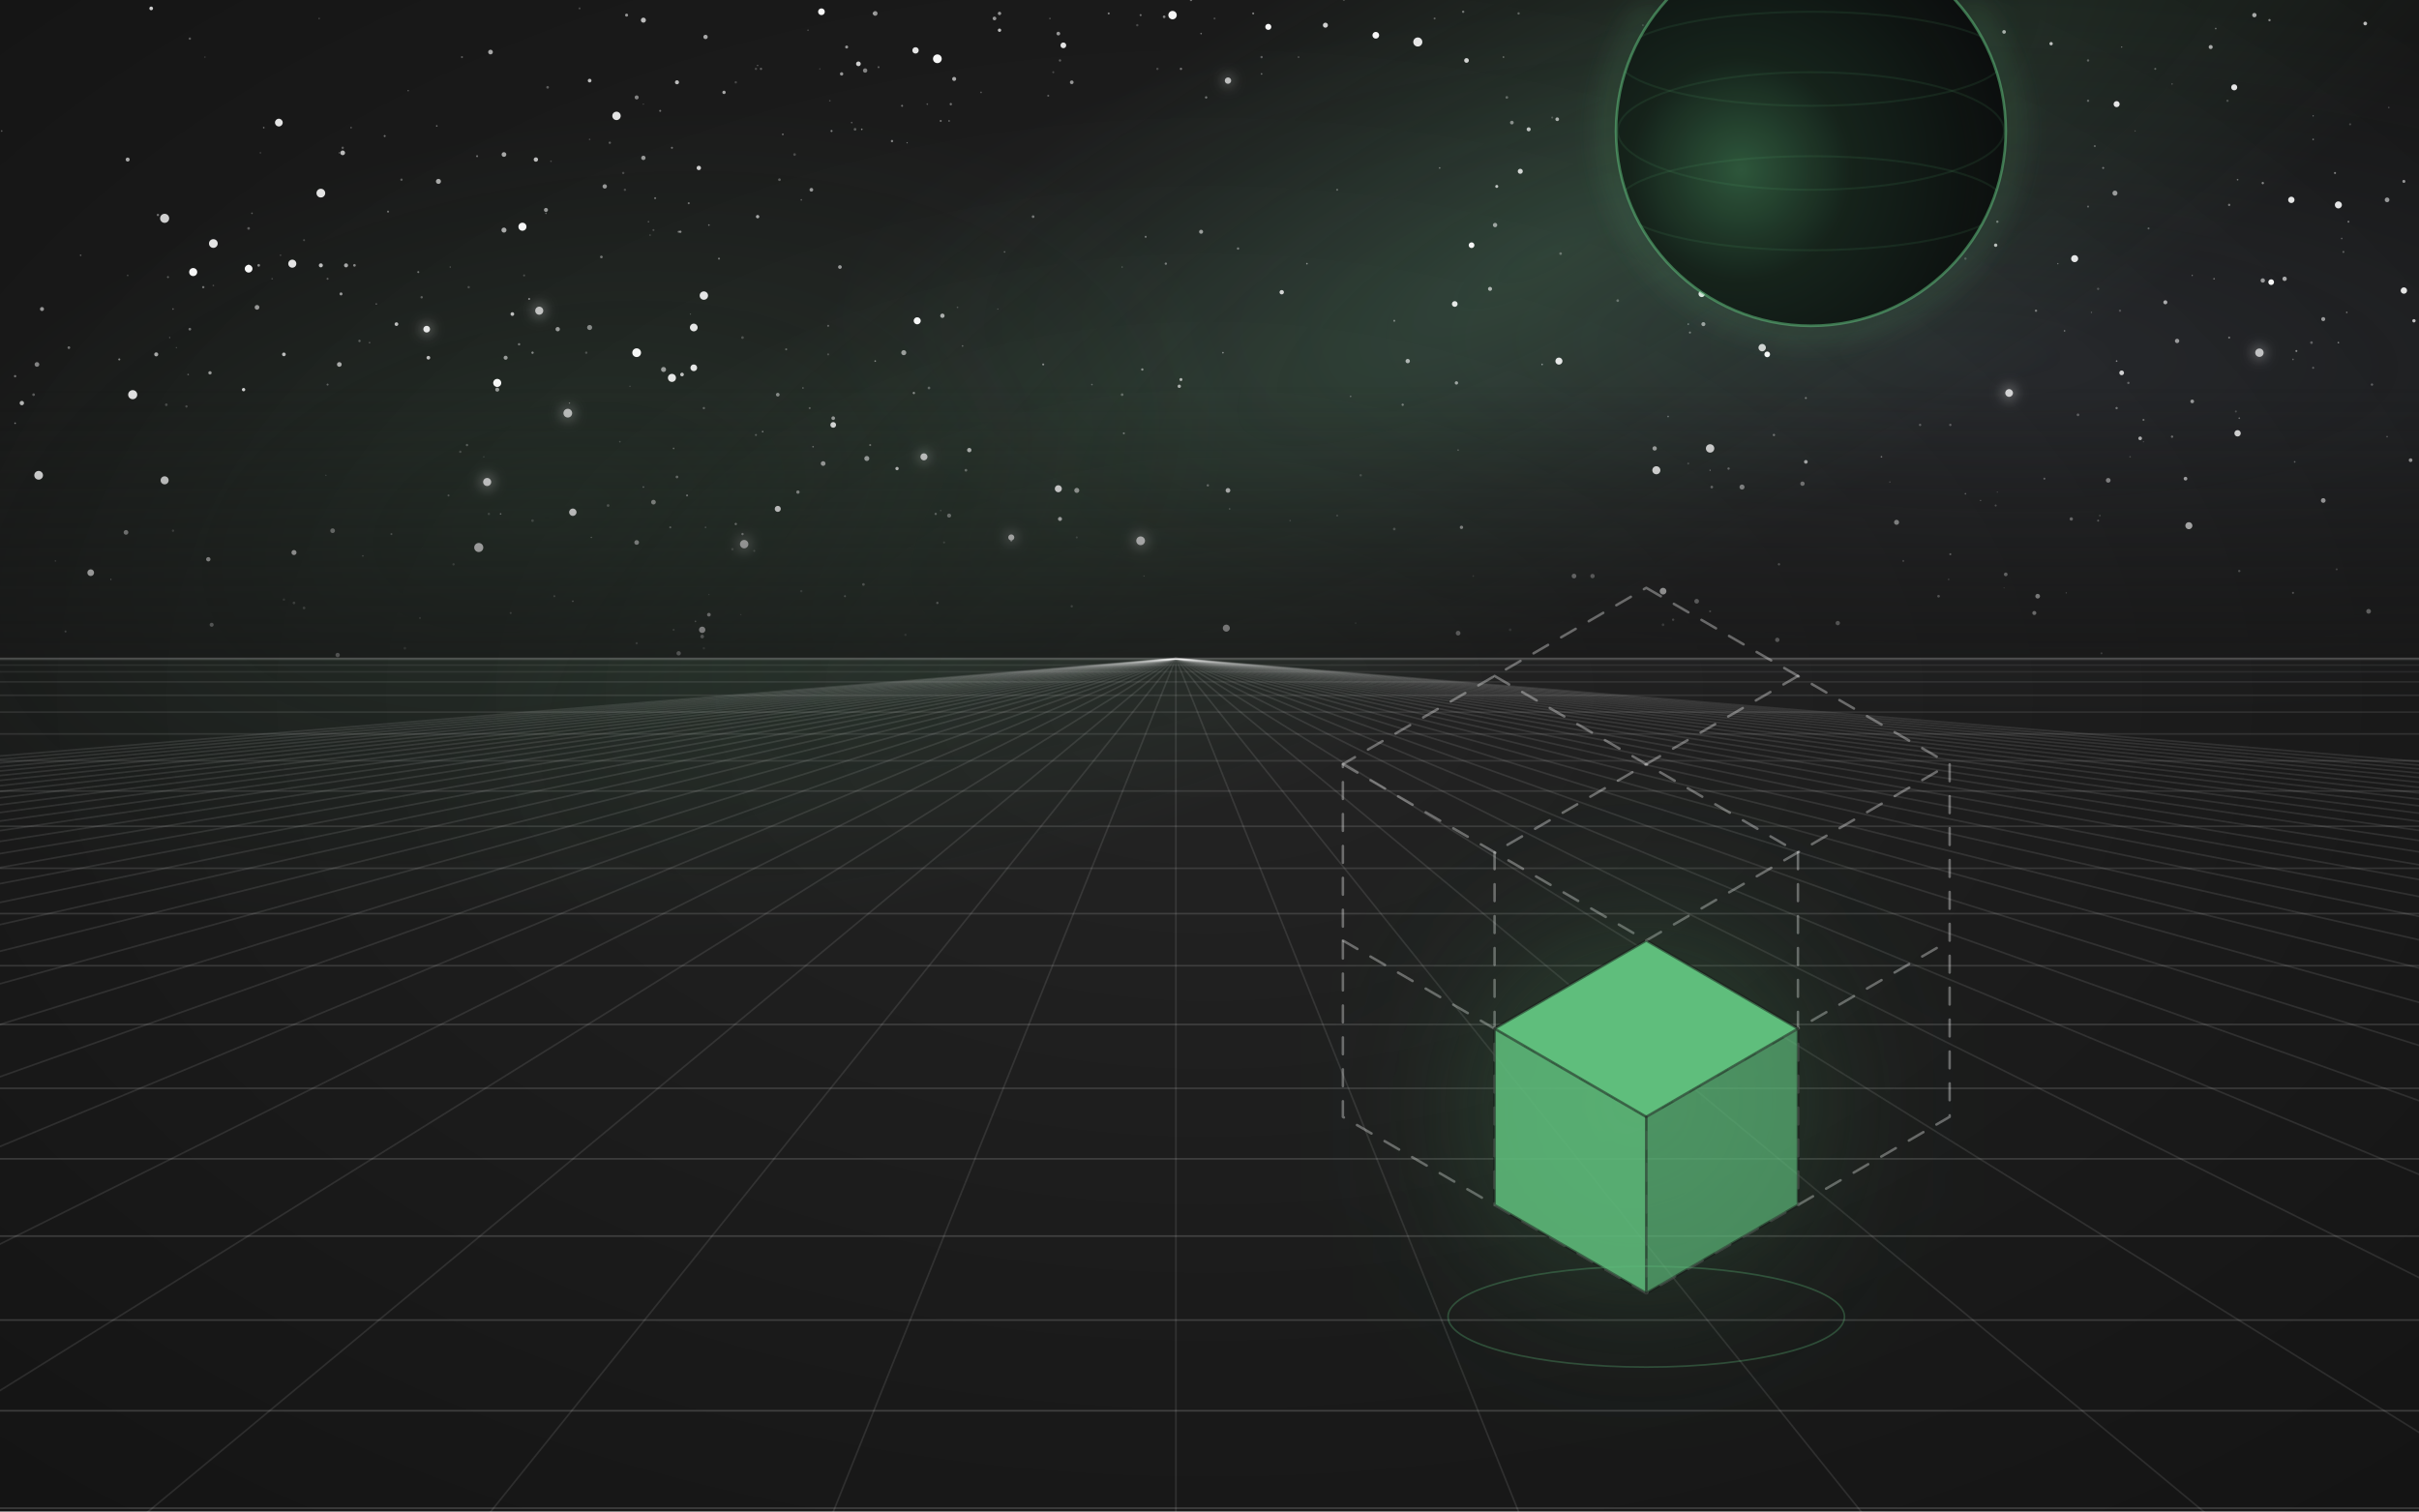
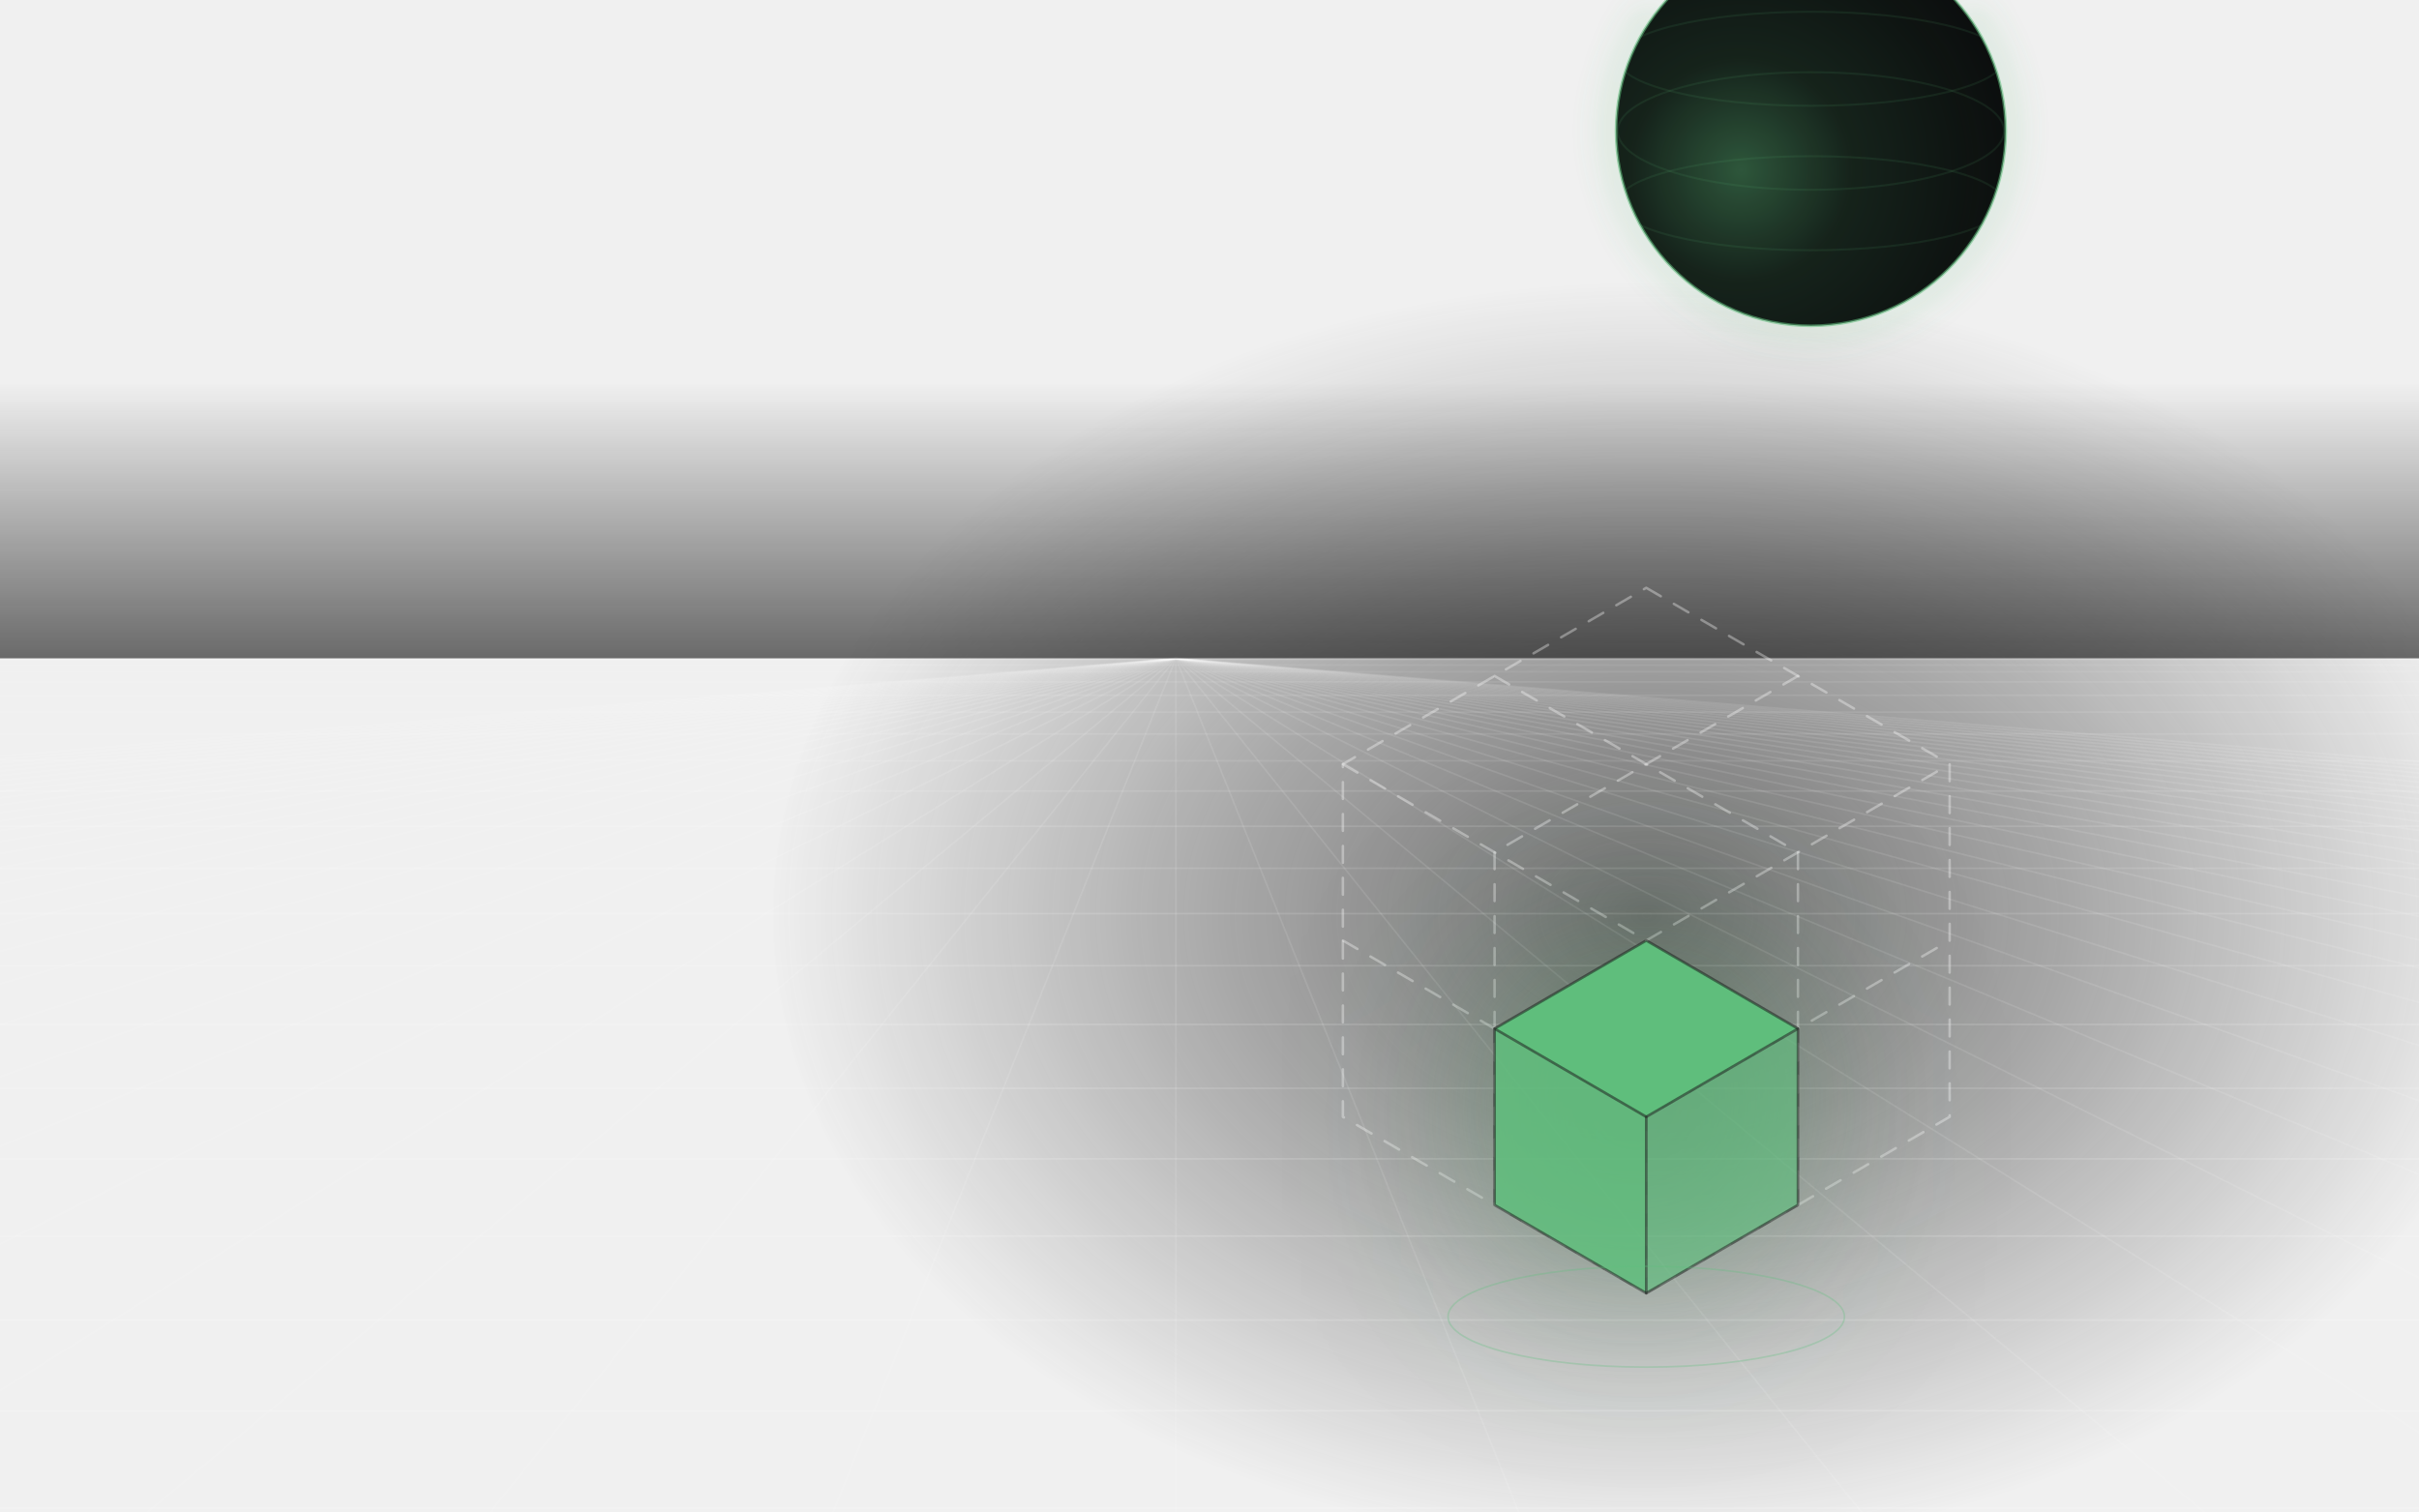
<svg xmlns="http://www.w3.org/2000/svg" viewBox="0 0 1440 900" width="1440" height="900">
  <defs>
    <radialGradient id="viggf" cx="50%" cy="46%" r="72%">
      <stop offset="0%" stop-color="#242424" />
      <stop offset="100%" stop-color="#141414" />
    </radialGradient>
    <radialGradient id="dustgf" cx="50%" cy="50%" r="50%">
      <stop offset="0%" stop-color="#FFFFFF" stop-opacity="0.06" />
      <stop offset="100%" stop-color="#FFFFFF" stop-opacity="0" />
    </radialGradient>
    <linearGradient id="fxgf">
      <stop offset="0%" stop-color="#FFFFFF" stop-opacity="0" />
      <stop offset="50%" stop-color="#FFFFFF" stop-opacity="0.92" />
      <stop offset="100%" stop-color="#FFFFFF" stop-opacity="0" />
    </linearGradient>
    <linearGradient id="fygf" x1="0" y1="0" x2="0" y2="1">
      <stop offset="0%" stop-color="#FFFFFF" stop-opacity="0" />
      <stop offset="50%" stop-color="#FFFFFF" stop-opacity="0.92" />
      <stop offset="100%" stop-color="#FFFFFF" stop-opacity="0" />
    </linearGradient>
    <filter id="fhgf" x="-300%" y="-300%" width="700%" height="700%">
      <feGaussianBlur stdDeviation="3.5" />
    </filter>
  </defs>
-   <rect x="0" y="0" width="1440" height="900" fill="url(#viggf)" />
  <defs>
-     <radialGradient id="nbgf0">
-       <stop offset="0%" stop-color="#5FBE7C" stop-opacity="0.20" />
-       <stop offset="55%" stop-color="#5FBE7C" stop-opacity="0.08" />
-       <stop offset="100%" stop-color="#5FBE7C" stop-opacity="0" />
-     </radialGradient>
-     <radialGradient id="nbgf1">
-       <stop offset="0%" stop-color="#5FBE7C" stop-opacity="0.12" />
-       <stop offset="55%" stop-color="#5FBE7C" stop-opacity="0.05" />
-       <stop offset="100%" stop-color="#5FBE7C" stop-opacity="0" />
-     </radialGradient>
-     <radialGradient id="nbgf2">
-       <stop offset="0%" stop-color="#8FA6C8" stop-opacity="0.10" />
-       <stop offset="55%" stop-color="#8FA6C8" stop-opacity="0.04" />
-       <stop offset="100%" stop-color="#8FA6C8" stop-opacity="0" />
+     <radialGradient id="bedgf">
+       <stop offset="0%" stop-color="#1E1E1E" stop-opacity="0.62" />
+       <stop offset="52%" stop-color="#1E1E1E" stop-opacity="0.32" />
+       <stop offset="100%" stop-color="#1E1E1E" stop-opacity="0" />
    </radialGradient>
  </defs>
-   <ellipse cx="921" cy="151" rx="751" ry="215" fill="url(#nbgf0)" transform="rotate(-29 921 151)" />
-   <ellipse cx="325" cy="308" rx="423" ry="235" fill="url(#nbgf1)" transform="rotate(-12 325 308)" />
-   <ellipse cx="1178" cy="211" rx="704" ry="217" fill="url(#nbgf2)" transform="rotate(2 1178 211)" />
-   <g fill="#fff" fill-opacity="0.21">
-     <circle cx="-5" cy="84" r="0.5" />
-     <circle cx="33" cy="334" r="0.5" />
-     <circle cx="76" cy="164" r="0.5" />
-     <circle cx="99" cy="241" r="0.8" />
-     <circle cx="103" cy="316" r="0.7" />
-     <circle cx="105" cy="207" r="0.4" />
-     <circle cx="111" cy="242" r="0.7" />
-     <circle cx="122" cy="34" r="0.4" />
-     <circle cx="127" cy="170" r="0.5" />
-     <circle cx="162" cy="166" r="0.5" />
-     <circle cx="169" cy="357" r="0.7" />
-     <circle cx="181" cy="143" r="0.6" />
-     <circle cx="194" cy="283" r="0.4" />
-     <circle cx="241" cy="386" r="0.8" />
-     <circle cx="250" cy="368" r="0.6" />
-     <circle cx="270" cy="336" r="0.7" />
-     <circle cx="274" cy="269" r="0.7" />
-     <circle cx="279" cy="171" r="0.7" />
-     <circle cx="288" cy="272" r="0.4" />
-     <circle cx="291" cy="306" r="0.7" />
-     <circle cx="312" cy="164" r="0.6" />
-     <circle cx="317" cy="310" r="0.8" />
-     <circle cx="328" cy="96" r="0.5" />
-     <circle cx="345" cy="5" r="0.6" />
-     <circle cx="349" cy="210" r="0.7" />
-     <circle cx="351" cy="83" r="0.5" />
-     <circle cx="369" cy="263" r="0.5" />
-     <circle cx="371" cy="103" r="0.7" />
-     <circle cx="372" cy="113" r="0.7" />
-     <circle cx="375" cy="230" r="0.4" />
-     <circle cx="383" cy="62" r="0.4" />
-     <circle cx="389" cy="137" r="0.6" />
-     <circle cx="411" cy="187" r="0.4" />
-     <circle cx="419" cy="386" r="0.7" />
-     <circle cx="422" cy="354" r="0.4" />
-     <circle cx="436" cy="327" r="0.7" />
-     <circle cx="438" cy="49" r="0.7" />
-     <circle cx="441" cy="366" r="0.4" />
-     <circle cx="442" cy="201" r="0.8" />
-     <circle cx="449" cy="328" r="0.6" />
-     <circle cx="450" cy="41" r="0.7" />
-     <circle cx="473" cy="92" r="0.8" />
-     <circle cx="477" cy="352" r="0.7" />
-     <circle cx="481" cy="18" r="0.5" />
-     <circle cx="488" cy="41" r="0.4" />
-     <circle cx="493" cy="211" r="0.6" />
-     <circle cx="494" cy="60" r="0.5" />
-     <circle cx="520" cy="8" r="0.6" />
-     <circle cx="539" cy="378" r="0.7" />
-     <circle cx="560" cy="304" r="0.5" />
-     <circle cx="562" cy="323" r="0.6" />
-     <circle cx="570" cy="183" r="0.5" />
-     <circle cx="594" cy="184" r="0.4" />
-     <circle cx="627" cy="43" r="0.6" />
-     <circle cx="641" cy="320" r="0.6" />
-     <circle cx="677" cy="15" r="0.7" />
-     <circle cx="689" cy="41" r="0.7" />
-     <circle cx="723" cy="11" r="0.6" />
-     <circle cx="768" cy="310" r="0.5" />
-     <circle cx="796" cy="307" r="0.6" />
-     <circle cx="800" cy="0" r="0.6" />
-     <circle cx="807" cy="371" r="0.5" />
-     <circle cx="810" cy="283" r="0.7" />
-     <circle cx="877" cy="343" r="0.5" />
-     <circle cx="899" cy="375" r="0.8" />
-     <circle cx="924" cy="70" r="0.6" />
-     <circle cx="978" cy="15" r="0.5" />
-     <circle cx="1005" cy="276" r="0.6" />
-     <circle cx="1035" cy="145" r="0.8" />
-     <circle cx="1081" cy="169" r="0.7" />
-     <circle cx="1102" cy="143" r="0.7" />
-     <circle cx="1126" cy="162" r="0.5" />
-     <circle cx="1149" cy="3" r="0.5" />
-     <circle cx="1170" cy="154" r="0.7" />
-     <circle cx="1189" cy="293" r="0.4" />
-     <circle cx="1193" cy="350" r="0.4" />
-     <circle cx="1249" cy="172" r="0.7" />
-     <circle cx="1262" cy="185" r="0.7" />
-     <circle cx="1268" cy="272" r="0.5" />
-     <circle cx="1271" cy="78" r="0.4" />
-     <circle cx="1276" cy="263" r="0.4" />
-     <circle cx="1293" cy="50" r="0.5" />
-     <circle cx="1326" cy="60" r="0.7" />
-     <circle cx="1331" cy="245" r="0.6" />
-     <circle cx="1399" cy="74" r="0.6" />
-     <circle cx="1422" cy="64" r="0.5" />
-   </g>
-   <g fill="#fff" fill-opacity="0.29">
-     <circle cx="1" cy="78" r="0.5" />
-     <circle cx="20" cy="235" r="0.8" />
-     <circle cx="48" cy="152" r="0.5" />
-     <circle cx="100" cy="165" r="0.6" />
-     <circle cx="101" cy="201" r="0.4" />
-     <circle cx="103" cy="184" r="0.5" />
-     <circle cx="112" cy="223" r="0.5" />
-     <circle cx="113" cy="23" r="0.7" />
-     <circle cx="148" cy="136" r="0.8" />
-     <circle cx="148" cy="158" r="0.6" />
-     <circle cx="150" cy="127" r="0.5" />
-     <circle cx="155" cy="91" r="0.4" />
-     <circle cx="167" cy="152" r="0.4" />
-     <circle cx="175" cy="359" r="0.8" />
-     <circle cx="181" cy="362" r="0.8" />
-     <circle cx="190" cy="11" r="0.4" />
-     <circle cx="195" cy="166" r="0.6" />
-     <circle cx="195" cy="229" r="0.6" />
-     <circle cx="204" cy="88" r="0.7" />
-     <circle cx="209" cy="76" r="0.5" />
-     <circle cx="214" cy="203" r="0.7" />
-     <circle cx="216" cy="331" r="0.5" />
-     <circle cx="224" cy="181" r="0.5" />
-     <circle cx="233" cy="318" r="0.6" />
-     <circle cx="239" cy="107" r="0.7" />
-     <circle cx="251" cy="177" r="0.7" />
-     <circle cx="267" cy="295" r="0.6" />
-     <circle cx="268" cy="159" r="0.4" />
-     <circle cx="275" cy="34" r="0.6" />
-     <circle cx="278" cy="265" r="0.7" />
-     <circle cx="294" cy="228" r="0.4" />
-     <circle cx="304" cy="365" r="0.6" />
-     <circle cx="325" cy="127" r="0.5" />
-     <circle cx="326" cy="52" r="0.8" />
-     <circle cx="330" cy="355" r="0.6" />
-     <circle cx="362" cy="301" r="0.8" />
-     <circle cx="363" cy="85" r="0.7" />
-     <circle cx="379" cy="383" r="0.7" />
-     <circle cx="387" cy="140" r="0.4" />
-     <circle cx="401" cy="375" r="0.6" />
-     <circle cx="419" cy="243" r="0.7" />
-     <circle cx="420" cy="314" r="0.5" />
-     <circle cx="450" cy="259" r="0.6" />
-     <circle cx="453" cy="41" r="0.7" />
-     <circle cx="464" cy="107" r="0.8" />
-     <circle cx="468" cy="208" r="0.6" />
-     <circle cx="477" cy="119" r="0.5" />
-     <circle cx="478" cy="231" r="0.5" />
-     <circle cx="482" cy="243" r="0.6" />
-     <circle cx="493" cy="194" r="0.6" />
-     <circle cx="507" cy="73" r="0.5" />
-     <circle cx="509" cy="77" r="0.8" />
-     <circle cx="523" cy="40" r="0.6" />
-     <circle cx="552" cy="62" r="0.5" />
-     <circle cx="553" cy="231" r="0.8" />
-     <circle cx="573" cy="206" r="0.5" />
-     <circle cx="584" cy="55" r="0.5" />
-     <circle cx="598" cy="150" r="0.5" />
-     <circle cx="624" cy="57" r="0.6" />
-     <circle cx="631" cy="36" r="0.7" />
-     <circle cx="638" cy="361" r="0.7" />
-     <circle cx="650" cy="229" r="0.5" />
-     <circle cx="668" cy="159" r="0.4" />
-     <circle cx="668" cy="235" r="0.8" />
-     <circle cx="681" cy="343" r="0.4" />
-     <circle cx="751" cy="34" r="0.7" />
-     <circle cx="773" cy="34" r="0.5" />
-     <circle cx="796" cy="113" r="0.6" />
-     <circle cx="804" cy="236" r="0.5" />
-     <circle cx="830" cy="315" r="0.8" />
-     <circle cx="854" cy="11" r="0.6" />
-     <circle cx="868" cy="268" r="0.5" />
-     <circle cx="897" cy="58" r="0.8" />
-     <circle cx="904" cy="8" r="0.7" />
-     <circle cx="929" cy="151" r="0.8" />
-     <circle cx="963" cy="179" r="0.8" />
-     <circle cx="990" cy="372" r="0.8" />
-     <circle cx="1035" cy="51" r="0.7" />
-     <circle cx="1042" cy="37" r="0.6" />
-     <circle cx="1089" cy="182" r="0.8" />
-     <circle cx="1108" cy="94" r="0.7" />
-     <circle cx="1124" cy="1" r="0.6" />
-     <circle cx="1125" cy="287" r="0.4" />
-     <circle cx="1133" cy="334" r="0.6" />
-     <circle cx="1143" cy="253" r="0.7" />
-     <circle cx="1160" cy="345" r="0.5" />
-     <circle cx="1161" cy="253" r="0.7" />
-     <circle cx="1177" cy="61" r="0.5" />
-     <circle cx="1188" cy="301" r="0.6" />
-     <circle cx="1237" cy="247" r="0.8" />
-     <circle cx="1243" cy="36" r="0.7" />
-     <circle cx="1243" cy="60" r="0.7" />
-     <circle cx="1243" cy="123" r="0.6" />
-     <circle cx="1245" cy="186" r="0.4" />
-     <circle cx="1247" cy="87" r="0.6" />
-     <circle cx="1250" cy="307" r="0.5" />
-     <circle cx="1267" cy="228" r="0.7" />
-     <circle cx="1279" cy="136" r="0.6" />
-     <circle cx="1283" cy="41" r="0.6" />
-     <circle cx="1365" cy="214" r="0.5" />
-     <circle cx="1376" cy="204" r="0.8" />
-     <circle cx="1377" cy="219" r="0.6" />
-     <circle cx="1391" cy="339" r="0.6" />
-     <circle cx="1394" cy="142" r="0.5" />
-     <circle cx="1395" cy="150" r="0.6" />
-     <circle cx="1412" cy="229" r="0.7" />
-     <circle cx="1421" cy="260" r="0.5" />
-     <circle cx="1444" cy="200" r="0.4" />
-   </g>
-   <g fill="#fff" fill-opacity="0.38">
-     <circle cx="-1" cy="279" r="0.7" />
-     <circle cx="9" cy="224" r="0.7" />
-     <circle cx="39" cy="376" r="0.6" />
-     <circle cx="41" cy="207" r="0.8" />
-     <circle cx="94" cy="128" r="0.7" />
-     <circle cx="113" cy="196" r="0.8" />
-     <circle cx="121" cy="171" r="0.7" />
-     <circle cx="157" cy="76" r="0.5" />
-     <circle cx="202" cy="91" r="0.4" />
-     <circle cx="220" cy="204" r="0.4" />
-     <circle cx="229" cy="81" r="0.6" />
-     <circle cx="231" cy="126" r="0.6" />
-     <circle cx="243" cy="54" r="0.4" />
-     <circle cx="249" cy="162" r="0.6" />
-     <circle cx="260" cy="75" r="0.5" />
-     <circle cx="284" cy="93" r="0.6" />
-     <circle cx="309" cy="205" r="0.7" />
-     <circle cx="339" cy="240" r="0.4" />
-     <circle cx="358" cy="153" r="0.8" />
-     <circle cx="383" cy="290" r="0.5" />
-     <circle cx="386" cy="132" r="0.4" />
-     <circle cx="390" cy="118" r="0.6" />
-     <circle cx="393" cy="66" r="0.6" />
-     <circle cx="399" cy="314" r="0.6" />
-     <circle cx="400" cy="88" r="0.6" />
-     <circle cx="401" cy="267" r="0.5" />
-     <circle cx="403" cy="284" r="0.8" />
-     <circle cx="404" cy="138" r="0.6" />
-     <circle cx="410" cy="121" r="0.6" />
-     <circle cx="422" cy="134" r="0.5" />
-     <circle cx="428" cy="154" r="0.6" />
-     <circle cx="438" cy="-4" r="0.5" />
-     <circle cx="451" cy="39" r="0.4" />
-     <circle cx="484" cy="266" r="0.5" />
-     <circle cx="503" cy="355" r="0.6" />
-     <circle cx="514" cy="348" r="0.8" />
-     <circle cx="518" cy="265" r="0.6" />
-     <circle cx="537" cy="63" r="0.6" />
-     <circle cx="540" cy="85" r="0.4" />
-     <circle cx="557" cy="306" r="0.7" />
-     <circle cx="560" cy="72" r="0.6" />
-     <circle cx="565" cy="72" r="0.5" />
-     <circle cx="566" cy="62" r="0.7" />
-     <circle cx="575" cy="280" r="0.8" />
-     <circle cx="602" cy="322" r="0.6" />
-     <circle cx="615" cy="129" r="0.8" />
-     <circle cx="625" cy="11" r="0.4" />
-     <circle cx="669" cy="258" r="0.6" />
-     <circle cx="679" cy="9" r="0.6" />
-     <circle cx="682" cy="141" r="0.6" />
-     <circle cx="694" cy="157" r="0.7" />
-     <circle cx="703" cy="41" r="0.7" />
-     <circle cx="709" cy="0" r="0.7" />
-     <circle cx="715" cy="20" r="0.5" />
-     <circle cx="718" cy="58" r="0.7" />
-     <circle cx="719" cy="289" r="0.7" />
-     <circle cx="737" cy="148" r="0.7" />
-     <circle cx="751" cy="44" r="0.5" />
-     <circle cx="830" cy="191" r="0.6" />
-     <circle cx="835" cy="241" r="0.7" />
-     <circle cx="857" cy="100" r="0.5" />
-     <circle cx="871" cy="7" r="0.7" />
-     <circle cx="895" cy="34" r="0.5" />
-     <circle cx="975" cy="31" r="0.5" />
-     <circle cx="993" cy="248" r="0.5" />
-     <circle cx="996" cy="369" r="0.7" />
-     <circle cx="1005" cy="193" r="0.5" />
-     <circle cx="1006" cy="198" r="0.6" />
-     <circle cx="1018" cy="364" r="0.6" />
-     <circle cx="1019" cy="290" r="0.8" />
-     <circle cx="1029" cy="279" r="0.7" />
-     <circle cx="1047" cy="47" r="0.6" />
-     <circle cx="1056" cy="259" r="0.7" />
-     <circle cx="1059" cy="336" r="0.7" />
-     <circle cx="1075" cy="237" r="0.6" />
-     <circle cx="1121" cy="62" r="0.7" />
-     <circle cx="1162" cy="118" r="0.6" />
-     <circle cx="1170" cy="294" r="0.5" />
-     <circle cx="1179" cy="298" r="0.4" />
-     <circle cx="1189" cy="106" r="0.6" />
-     <circle cx="1189" cy="132" r="0.7" />
-     <circle cx="1212" cy="185" r="0.7" />
-     <circle cx="1217" cy="285" r="0.6" />
-     <circle cx="1225" cy="157" r="0.4" />
-     <circle cx="1229" cy="197" r="0.5" />
-     <circle cx="1230" cy="353" r="0.4" />
-     <circle cx="1249" cy="310" r="0.6" />
-     <circle cx="1251" cy="389" r="0.6" />
-     <circle cx="1252" cy="100" r="0.6" />
-     <circle cx="1260" cy="243" r="0.7" />
-     <circle cx="1263" cy="28" r="0.4" />
-     <circle cx="1276" cy="250" r="0.6" />
-     <circle cx="1293" cy="260" r="0.7" />
-     <circle cx="1305" cy="164" r="0.4" />
-     <circle cx="1318" cy="166" r="0.5" />
-     <circle cx="1319" cy="17" r="0.5" />
-     <circle cx="1327" cy="122" r="0.7" />
-     <circle cx="1327" cy="201" r="0.6" />
-     <circle cx="1332" cy="107" r="0.5" />
-     <circle cx="1333" cy="249" r="0.5" />
-     <circle cx="1333" cy="340" r="0.7" />
-     <circle cx="1366" cy="275" r="0.5" />
-     <circle cx="1377" cy="69" r="0.4" />
-     <circle cx="1377" cy="83" r="0.5" />
-     <circle cx="1397" cy="186" r="0.5" />
-     <circle cx="1398" cy="132" r="0.6" />
-   </g>
-   <g fill="#fff" fill-opacity="0.46">
-     <circle cx="9" cy="252" r="0.5" />
-     <circle cx="22" cy="217" r="1.4" />
-     <circle cx="66" cy="345" r="0.4" />
-     <circle cx="71" cy="214" r="0.6" />
-     <circle cx="154" cy="158" r="0.8" />
-     <circle cx="198" cy="316" r="1.4" />
-     <circle cx="211" cy="158" r="0.8" />
-     <circle cx="298" cy="306" r="0.5" />
-     <circle cx="315" cy="178" r="0.6" />
-     <circle cx="317" cy="210" r="0.7" />
-     <circle cx="341" cy="358" r="0.5" />
-     <circle cx="351" cy="195" r="1.5" />
-     <circle cx="352" cy="320" r="0.4" />
-     <circle cx="379" cy="58" r="1.2" />
-     <circle cx="405" cy="138" r="0.7" />
-     <circle cx="409" cy="295" r="0.6" />
-     <circle cx="414" cy="370" r="0.5" />
-     <circle cx="438" cy="312" r="0.7" />
-     <circle cx="442" cy="318" r="0.7" />
-     <circle cx="454" cy="257" r="0.5" />
-     <circle cx="463" cy="235" r="1.1" />
-     <circle cx="466" cy="80" r="0.5" />
-     <circle cx="495" cy="78" r="0.6" />
-     <circle cx="513" cy="77" r="0.5" />
-     <circle cx="515" cy="42" r="1.3" />
-     <circle cx="521" cy="215" r="0.5" />
-     <circle cx="531" cy="84" r="0.7" />
-     <circle cx="544" cy="234" r="0.7" />
-     <circle cx="558" cy="359" r="0.7" />
-     <circle cx="565" cy="307" r="1.2" />
-     <circle cx="621" cy="217" r="0.6" />
-     <circle cx="660" cy="8" r="0.6" />
-     <circle cx="680" cy="220" r="0.7" />
-     <circle cx="693" cy="10" r="0.8" />
-     <circle cx="728" cy="210" r="0.5" />
-     <circle cx="732" cy="303" r="0.4" />
-     <circle cx="746" cy="8" r="0.6" />
-     <circle cx="778" cy="157" r="0.5" />
-     <circle cx="900" cy="73" r="1.1" />
-     <circle cx="918" cy="217" r="0.5" />
-     <circle cx="948" cy="343" r="1.3" />
-     <circle cx="1018" cy="280" r="0.4" />
-     <circle cx="1073" cy="288" r="1.3" />
-     <circle cx="1120" cy="272" r="0.5" />
-     <circle cx="1154" cy="355" r="0.8" />
-     <circle cx="1161" cy="330" r="0.6" />
-     <circle cx="1191" cy="67" r="0.8" />
-     <circle cx="1233" cy="309" r="1" />
-     <circle cx="1260" cy="215" r="0.5" />
-     <circle cx="1347" cy="109" r="0.7" />
-     <circle cx="1351" cy="12" r="0.7" />
-     <circle cx="1365" cy="353" r="0.6" />
-     <circle cx="1367" cy="209" r="0.6" />
-     <circle cx="1390" cy="103" r="0.6" />
-     <circle cx="1392" cy="204" r="0.5" />
-   </g>
-   <g fill="#fff" fill-opacity="0.54">
-     <circle cx="25" cy="184" r="1.2" />
-     <circle cx="75" cy="317" r="1.4" />
-     <circle cx="125" cy="222" r="1" />
-     <circle cx="126" cy="372" r="1.2" />
-     <circle cx="153" cy="183" r="1.4" />
-     <circle cx="203" cy="175" r="0.9" />
-     <circle cx="296" cy="232" r="1.2" />
-     <circle cx="301" cy="213" r="1.2" />
-     <circle cx="325" cy="125" r="1.2" />
-     <circle cx="332" cy="196" r="1.3" />
-     <circle cx="360" cy="111" r="1.3" />
-     <circle cx="373" cy="9" r="0.9" />
-     <circle cx="383" cy="94" r="1.3" />
-     <circle cx="389" cy="299" r="1.4" />
-     <circle cx="395" cy="220" r="1.5" />
-     <circle cx="418" cy="379" r="1.1" />
-     <circle cx="475" cy="293" r="1" />
-     <circle cx="483" cy="113" r="1.1" />
-     <circle cx="496" cy="249" r="1.1" />
-     <circle cx="500" cy="159" r="1.1" />
-     <circle cx="501" cy="44" r="1" />
-     <circle cx="504" cy="28" r="0.9" />
-     <circle cx="521" cy="8" r="1.4" />
-     <circle cx="538" cy="210" r="1.5" />
-     <circle cx="592" cy="11" r="1.1" />
-     <circle cx="595" cy="8" r="1" />
-     <circle cx="630" cy="20" r="1.1" />
-     <circle cx="638" cy="49" r="1.1" />
-     <circle cx="715" cy="138" r="1.2" />
-     <circle cx="867" cy="228" r="1" />
-     <circle cx="890" cy="134" r="1.3" />
-     <circle cx="937" cy="343" r="1.4" />
-     <circle cx="977" cy="104" r="1.2" />
-     <circle cx="991" cy="78" r="0.9" />
-     <circle cx="1010" cy="358" r="1.4" />
-     <circle cx="1014" cy="193" r="1.2" />
-     <circle cx="1037" cy="290" r="1.5" />
-     <circle cx="1094" cy="371" r="1.3" />
-     <circle cx="1159" cy="107" r="1" />
-     <circle cx="1194" cy="342" r="1.1" />
-     <circle cx="1255" cy="286" r="1.4" />
-     <circle cx="1259" cy="115" r="1.5" />
-     <circle cx="1296" cy="203" r="1.3" />
-     <circle cx="1305" cy="239" r="1.1" />
-     <circle cx="1347" cy="167" r="1.3" />
-     <circle cx="1383" cy="190" r="1.2" />
-     <circle cx="1421" cy="119" r="1.4" />
-     <circle cx="1431" cy="108" r="0.9" />
-   </g>
-   <g fill="#fff" fill-opacity="0.62">
-     <circle cx="-2" cy="310" r="1.5" />
-     <circle cx="76" cy="95" r="1.2" />
-     <circle cx="93" cy="211" r="1.2" />
-     <circle cx="201" cy="390" r="1.3" />
-     <circle cx="202" cy="217" r="1.4" />
-     <circle cx="206" cy="158" r="1.2" />
-     <circle cx="261" cy="108" r="1.5" />
-     <circle cx="292" cy="31" r="1.4" />
-     <circle cx="300" cy="92" r="1.4" />
-     <circle cx="300" cy="137" r="1.5" />
-     <circle cx="379" cy="323" r="1.4" />
-     <circle cx="404" cy="389" r="1.3" />
-     <circle cx="420" cy="22" r="1.3" />
-     <circle cx="431" cy="55" r="1" />
-     <circle cx="451" cy="129" r="1" />
-     <circle cx="490" cy="276" r="1.4" />
-     <circle cx="516" cy="273" r="1.5" />
-     <circle cx="561" cy="188" r="1.3" />
-     <circle cx="568" cy="47" r="1.2" />
-     <circle cx="641" cy="292" r="1.5" />
-     <circle cx="702" cy="230" r="1" />
-     <circle cx="703" cy="226" r="0.9" />
-     <circle cx="838" cy="215" r="1.3" />
-     <circle cx="868" cy="377" r="1.4" />
-     <circle cx="870" cy="314" r="1" />
-     <circle cx="887" cy="172" r="1.2" />
-     <circle cx="927" cy="71" r="1.1" />
-     <circle cx="985" cy="267" r="1.3" />
-     <circle cx="1047" cy="144" r="1.2" />
-     <circle cx="1058" cy="381" r="1.3" />
-     <circle cx="1128" cy="166" r="1.2" />
-     <circle cx="1129" cy="311" r="1.5" />
-     <circle cx="1193" cy="19" r="1.1" />
-     <circle cx="1289" cy="180" r="1.2" />
-     <circle cx="1316" cy="28" r="1.2" />
-     <circle cx="1342" cy="9" r="1.3" />
-     <circle cx="1360" cy="166" r="1.3" />
-     <circle cx="1410" cy="364" r="1.4" />
-     <circle cx="1435" cy="274" r="1.1" />
-     <circle cx="1444" cy="290" r="1" />
-   </g>
-   <g fill="#fff" fill-opacity="0.71">
-     <circle cx="13" cy="240" r="1.3" />
-     <circle cx="124" cy="333" r="1.3" />
-     <circle cx="169" cy="211" r="1.1" />
-     <circle cx="191" cy="158" r="1.2" />
-     <circle cx="204" cy="91" r="1.4" />
-     <circle cx="236" cy="193" r="1.1" />
-     <circle cx="255" cy="213" r="1.1" />
-     <circle cx="305" cy="187" r="1.1" />
-     <circle cx="319" cy="95" r="1.3" />
-     <circle cx="351" cy="48" r="1.1" />
-     <circle cx="383" cy="12" r="1.5" />
-     <circle cx="403" cy="49" r="1.2" />
-     <circle cx="406" cy="223" r="1.1" />
-     <circle cx="422" cy="366" r="1.1" />
-     <circle cx="577" cy="268" r="1.3" />
-     <circle cx="595" cy="18" r="1" />
-     <circle cx="891" cy="111" r="0.9" />
-     <circle cx="910" cy="77" r="1.2" />
-     <circle cx="1075" cy="275" r="1.1" />
-     <circle cx="1090" cy="137" r="0.9" />
-     <circle cx="1098" cy="83" r="1.2" />
-     <circle cx="1188" cy="146" r="1" />
-     <circle cx="1211" cy="365" r="1.2" />
-     <circle cx="1221" cy="26" r="1" />
-     <circle cx="1274" cy="261" r="1.1" />
-     <circle cx="1301" cy="285" r="1.1" />
-     <circle cx="1383" cy="298" r="1.4" />
-     <circle cx="1408" cy="14" r="1.1" />
-     <circle cx="1437" cy="191" r="1" />
-   </g>
-   <g fill="#fff" fill-opacity="0.79">
-     <circle cx="90" cy="5" r="1.1" />
-     <circle cx="98" cy="130" r="2.7" />
-     <circle cx="145" cy="232" r="1" />
-     <circle cx="175" cy="329" r="1.5" />
-     <circle cx="416" cy="100" r="1.3" />
-     <circle cx="511" cy="38" r="1.4" />
-     <circle cx="534" cy="279" r="1" />
-     <circle cx="631" cy="309" r="1.2" />
-     <circle cx="731" cy="292" r="1.4" />
-     <circle cx="763" cy="174" r="1.3" />
-     <circle cx="789" cy="15" r="1.5" />
-     <circle cx="873" cy="36" r="1.4" />
-     <circle cx="905" cy="102" r="1.5" />
-     <circle cx="973" cy="102" r="0.9" />
-     <circle cx="1049" cy="207" r="2.2" />
-     <circle cx="1098" cy="82" r="1" />
-     <circle cx="1150" cy="159" r="1.2" />
-     <circle cx="1213" cy="355" r="1.4" />
-     <circle cx="1263" cy="222" r="1.4" />
-   </g>
-   <g fill="#fff" fill-opacity="0.88">
-     <circle cx="79" cy="235" r="2.7" />
-     <circle cx="98" cy="286" r="2.4" />
-     <circle cx="127" cy="145" r="2.6" />
-     <circle cx="166" cy="73" r="2.3" />
-     <circle cx="174" cy="157" r="2.4" />
-     <circle cx="191" cy="115" r="2.6" />
-     <circle cx="285" cy="326" r="2.7" />
-     <circle cx="367" cy="69" r="2.5" />
-     <circle cx="400" cy="225" r="2.4" />
-     <circle cx="413" cy="195" r="2.3" />
-     <circle cx="413" cy="219" r="2" />
-     <circle cx="419" cy="176" r="2.5" />
-     <circle cx="496" cy="253" r="1.7" />
-     <circle cx="545" cy="30" r="1.9" />
-     <circle cx="633" cy="27" r="1.7" />
-     <circle cx="730" cy="374" r="2.1" />
-     <circle cx="844" cy="25" r="2.7" />
-     <circle cx="866" cy="181" r="1.7" />
-     <circle cx="928" cy="215" r="2.1" />
-     <circle cx="1013" cy="175" r="1.9" />
-     <circle cx="1018" cy="267" r="2.5" />
-     <circle cx="1235" cy="154" r="2.1" />
-     <circle cx="1260" cy="62" r="1.8" />
-     <circle cx="1303" cy="313" r="2.1" />
-     <circle cx="1330" cy="52" r="1.8" />
-     <circle cx="1332" cy="258" r="1.9" />
-     <circle cx="1364" cy="119" r="1.9" />
-     <circle cx="1392" cy="122" r="2.1" />
-     <circle cx="1431" cy="173" r="1.9" />
-   </g>
-   <g fill="#fff" fill-opacity="0.96">
-     <circle cx="23" cy="283" r="2.6" />
-     <circle cx="54" cy="341" r="2" />
-     <circle cx="115" cy="162" r="2.4" />
-     <circle cx="148" cy="160" r="2.3" />
-     <circle cx="296" cy="228" r="2.4" />
-     <circle cx="311" cy="135" r="2.4" />
-     <circle cx="341" cy="305" r="2.2" />
-     <circle cx="379" cy="210" r="2.6" />
-     <circle cx="418" cy="375" r="1.9" />
-     <circle cx="463" cy="303" r="1.8" />
-     <circle cx="489" cy="7" r="2" />
-     <circle cx="546" cy="191" r="2.1" />
-     <circle cx="558" cy="35" r="2.6" />
-     <circle cx="630" cy="291" r="2.1" />
-     <circle cx="698" cy="9" r="2.5" />
-     <circle cx="755" cy="16" r="1.8" />
-     <circle cx="819" cy="21" r="2" />
-     <circle cx="876" cy="146" r="1.7" />
-     <circle cx="986" cy="280" r="2.4" />
-     <circle cx="990" cy="352" r="2" />
-     <circle cx="1052" cy="211" r="1.7" />
-     <circle cx="1067" cy="174" r="1.8" />
-     <circle cx="1352" cy="168" r="1.7" />
-   </g>
-   <g opacity="0.81">
-     <circle cx="443" cy="324" r="5" fill="#fff" opacity="0.30" filter="url(#fhgf)" />
-     <path d="M408 324 h71" stroke="url(#fxgf)" stroke-width="1.5" />
-     <path d="M443 299 v51" stroke="url(#fygf)" stroke-width="1.5" />
-     <circle cx="443" cy="324" r="2.5" fill="#fff" />
-   </g>
-   <g opacity="0.73">
-     <circle cx="338" cy="246" r="5" fill="#fff" opacity="0.30" filter="url(#fhgf)" />
-     <path d="M292 246 h93" stroke="url(#fxgf)" stroke-width="1.5" />
-     <path d="M338 213 v67" stroke="url(#fygf)" stroke-width="1.5" />
-     <circle cx="338" cy="246" r="2.6" fill="#fff" />
-   </g>
-   <g opacity="0.72">
-     <circle cx="321" cy="185" r="5" fill="#fff" opacity="0.30" filter="url(#fhgf)" />
-     <path d="M281 185 h80" stroke="url(#fxgf)" stroke-width="1.5" />
-     <path d="M321 156 v58" stroke="url(#fygf)" stroke-width="1.5" />
-     <circle cx="321" cy="185" r="2.4" fill="#fff" />
-   </g>
-   <g opacity="0.82">
-     <circle cx="550" cy="272" r="4" fill="#fff" opacity="0.30" filter="url(#fhgf)" />
-     <path d="M524 272 h52" stroke="url(#fxgf)" stroke-width="1.5" />
-     <path d="M550 253 v38" stroke="url(#fygf)" stroke-width="1.5" />
-     <circle cx="550" cy="272" r="2.1" fill="#fff" />
-   </g>
-   <g opacity="0.91">
-     <circle cx="290" cy="287" r="5" fill="#fff" opacity="0.30" filter="url(#fhgf)" />
-     <path d="M263 287 h54" stroke="url(#fxgf)" stroke-width="1.5" />
-     <path d="M290 268 v39" stroke="url(#fygf)" stroke-width="1.5" />
-     <circle cx="290" cy="287" r="2.4" fill="#fff" />
-   </g>
-   <g opacity="0.96">
-     <circle cx="1043" cy="62" r="4" fill="#fff" opacity="0.30" filter="url(#fhgf)" />
-     <path d="M1000 62 h86" stroke="url(#fxgf)" stroke-width="1.5" />
-     <path d="M1043 31 v62" stroke="url(#fygf)" stroke-width="1.5" />
-     <circle cx="1043" cy="62" r="2" fill="#fff" />
-   </g>
-   <g opacity="0.94">
-     <circle cx="679" cy="322" r="5" fill="#fff" opacity="0.30" filter="url(#fhgf)" />
-     <path d="M641 322 h76" stroke="url(#fxgf)" stroke-width="1.5" />
-     <path d="M679 295 v55" stroke="url(#fygf)" stroke-width="1.5" />
-     <circle cx="679" cy="322" r="2.6" fill="#fff" />
-   </g>
-   <g opacity="0.89">
-     <circle cx="602" cy="320" r="4" fill="#fff" opacity="0.30" filter="url(#fhgf)" />
-     <path d="M550 320 h103" stroke="url(#fxgf)" stroke-width="1.5" />
-     <path d="M602 283 v74" stroke="url(#fygf)" stroke-width="1.5" />
-     <circle cx="602" cy="320" r="1.8" fill="#fff" />
-   </g>
-   <g opacity="0.82">
-     <circle cx="1196" cy="234" r="5" fill="#fff" opacity="0.30" filter="url(#fhgf)" />
-     <path d="M1165 234 h63" stroke="url(#fxgf)" stroke-width="1.5" />
-     <path d="M1196 212 v46" stroke="url(#fygf)" stroke-width="1.5" />
-     <circle cx="1196" cy="234" r="2.3" fill="#fff" />
-   </g>
-   <g opacity="0.72">
-     <circle cx="1345" cy="210" r="5" fill="#fff" opacity="0.30" filter="url(#fhgf)" />
-     <path d="M1306 210 h78" stroke="url(#fxgf)" stroke-width="1.5" />
-     <path d="M1345 182 v56" stroke="url(#fygf)" stroke-width="1.5" />
-     <circle cx="1345" cy="210" r="2.5" fill="#fff" />
-   </g>
-   <g opacity="0.71">
-     <circle cx="731" cy="48" r="4" fill="#fff" opacity="0.30" filter="url(#fhgf)" />
-     <path d="M683 48 h94" stroke="url(#fxgf)" stroke-width="1.5" />
-     <path d="M731 14 v68" stroke="url(#fygf)" stroke-width="1.5" />
-     <circle cx="731" cy="48" r="1.9" fill="#fff" />
-   </g>
-   <g opacity="0.89">
-     <circle cx="254" cy="196" r="4" fill="#fff" opacity="0.30" filter="url(#fhgf)" />
-     <path d="M221 196 h67" stroke="url(#fxgf)" stroke-width="1.5" />
-     <path d="M254 172 v48" stroke="url(#fygf)" stroke-width="1.5" />
-     <circle cx="254" cy="196" r="2" fill="#fff" />
-   </g>
+   <ellipse cx="980" cy="545" rx="520" ry="380" fill="url(#bedgf)" />
  <defs>
    <radialGradient id="bdgf" cx="32%" cy="60%" r="76%">
      <stop offset="0%" stop-color="#5FBE7C" stop-opacity="0.42" />
      <stop offset="38%" stop-color="#5FBE7C" stop-opacity="0.13" />
      <stop offset="100%" stop-color="#5FBE7C" stop-opacity="0" />
    </radialGradient>
    <clipPath id="bcgf">
      <circle cx="1078" cy="78" r="116" />
    </clipPath>
    <filter id="bagf" x="-40%" y="-40%" width="180%" height="180%">
      <feGaussianBlur stdDeviation="9" />
    </filter>
  </defs>
  <circle cx="1078" cy="78" r="119" fill="none" stroke="#5FBE7C" stroke-opacity="0.30" stroke-width="7" filter="url(#bagf)" />
  <circle cx="1078" cy="78" r="116" fill="#0A0B0C" />
  <circle cx="1078" cy="78" r="116" fill="url(#bdgf)" />
  <g clip-path="url(#bcgf)" fill="none" stroke="#5FBE7C" stroke-opacity="0.10">
    <ellipse cx="1078" cy="35" rx="115" ry="28" stroke-width="1.2" />
    <ellipse cx="1078" cy="78" rx="115" ry="35" stroke-width="1.2" />
    <ellipse cx="1078" cy="121" rx="115" ry="28" stroke-width="1.2" />
  </g>
  <circle cx="1078" cy="78" r="116" fill="none" stroke="#5FBE7C" stroke-opacity="0.55" stroke-width="1.6" />
  <defs>
    <filter id="ggf" x="-70%" y="-70%" width="240%" height="240%">
      <feGaussianBlur stdDeviation="18" />
    </filter>
    <filter id="ggf2" x="-70%" y="-70%" width="240%" height="240%">
      <feGaussianBlur stdDeviation="56" />
    </filter>
  </defs>
  <path d="M700 392 L-6140 960" fill="none" stroke="#fff" stroke-opacity="0.10" stroke-width="1" />
  <path d="M700 392 L-5912 960" fill="none" stroke="#fff" stroke-opacity="0.10" stroke-width="1" />
  <path d="M700 392 L-5684 960" fill="none" stroke="#fff" stroke-opacity="0.10" stroke-width="1" />
  <path d="M700 392 L-5456 960" fill="none" stroke="#fff" stroke-opacity="0.10" stroke-width="1" />
  <path d="M700 392 L-5228 960" fill="none" stroke="#fff" stroke-opacity="0.10" stroke-width="1" />
  <path d="M700 392 L-5000 960" fill="none" stroke="#fff" stroke-opacity="0.10" stroke-width="1" />
  <path d="M700 392 L-4772 960" fill="none" stroke="#fff" stroke-opacity="0.10" stroke-width="1" />
  <path d="M700 392 L-4544 960" fill="none" stroke="#fff" stroke-opacity="0.10" stroke-width="1" />
  <path d="M700 392 L-4316 960" fill="none" stroke="#fff" stroke-opacity="0.10" stroke-width="1" />
  <path d="M700 392 L-4088 960" fill="none" stroke="#fff" stroke-opacity="0.10" stroke-width="1" />
  <path d="M700 392 L-3860 960" fill="none" stroke="#fff" stroke-opacity="0.10" stroke-width="1" />
  <path d="M700 392 L-3632 960" fill="none" stroke="#fff" stroke-opacity="0.10" stroke-width="1" />
  <path d="M700 392 L-3404 960" fill="none" stroke="#fff" stroke-opacity="0.10" stroke-width="1" />
  <path d="M700 392 L-3176 960" fill="none" stroke="#fff" stroke-opacity="0.10" stroke-width="1" />
  <path d="M700 392 L-2948 960" fill="none" stroke="#fff" stroke-opacity="0.10" stroke-width="1" />
  <path d="M700 392 L-2720 960" fill="none" stroke="#fff" stroke-opacity="0.10" stroke-width="1" />
  <path d="M700 392 L-2492 960" fill="none" stroke="#fff" stroke-opacity="0.10" stroke-width="1" />
  <path d="M700 392 L-2264 960" fill="none" stroke="#fff" stroke-opacity="0.10" stroke-width="1" />
  <path d="M700 392 L-2036 960" fill="none" stroke="#fff" stroke-opacity="0.10" stroke-width="1" />
  <path d="M700 392 L-1808 960" fill="none" stroke="#fff" stroke-opacity="0.10" stroke-width="1" />
  <path d="M700 392 L-1580 960" fill="none" stroke="#fff" stroke-opacity="0.10" stroke-width="1" />
  <path d="M700 392 L-1352 960" fill="none" stroke="#fff" stroke-opacity="0.10" stroke-width="1" />
  <path d="M700 392 L-1124 960" fill="none" stroke="#fff" stroke-opacity="0.10" stroke-width="1" />
  <path d="M700 392 L-896 960" fill="none" stroke="#fff" stroke-opacity="0.10" stroke-width="1" />
  <path d="M700 392 L-668 960" fill="none" stroke="#fff" stroke-opacity="0.10" stroke-width="1" />
  <path d="M700 392 L-440 960" fill="none" stroke="#fff" stroke-opacity="0.10" stroke-width="1" />
  <path d="M700 392 L-212 960" fill="none" stroke="#fff" stroke-opacity="0.10" stroke-width="1" />
  <path d="M700 392 L16 960" fill="none" stroke="#fff" stroke-opacity="0.10" stroke-width="1" />
  <path d="M700 392 L244 960" fill="none" stroke="#fff" stroke-opacity="0.10" stroke-width="1" />
  <path d="M700 392 L472 960" fill="none" stroke="#fff" stroke-opacity="0.10" stroke-width="1" />
  <path d="M700 392 L700 960" fill="none" stroke="#fff" stroke-opacity="0.10" stroke-width="1" />
  <path d="M700 392 L928 960" fill="none" stroke="#fff" stroke-opacity="0.10" stroke-width="1" />
  <path d="M700 392 L1156 960" fill="none" stroke="#fff" stroke-opacity="0.10" stroke-width="1" />
  <path d="M700 392 L1384 960" fill="none" stroke="#fff" stroke-opacity="0.10" stroke-width="1" />
  <path d="M700 392 L1612 960" fill="none" stroke="#fff" stroke-opacity="0.10" stroke-width="1" />
  <path d="M700 392 L1840 960" fill="none" stroke="#fff" stroke-opacity="0.10" stroke-width="1" />
  <path d="M700 392 L2068 960" fill="none" stroke="#fff" stroke-opacity="0.10" stroke-width="1" />
  <path d="M700 392 L2296 960" fill="none" stroke="#fff" stroke-opacity="0.10" stroke-width="1" />
  <path d="M700 392 L2524 960" fill="none" stroke="#fff" stroke-opacity="0.10" stroke-width="1" />
  <path d="M700 392 L2752 960" fill="none" stroke="#fff" stroke-opacity="0.10" stroke-width="1" />
  <path d="M700 392 L2980 960" fill="none" stroke="#fff" stroke-opacity="0.10" stroke-width="1" />
  <path d="M700 392 L3208 960" fill="none" stroke="#fff" stroke-opacity="0.10" stroke-width="1" />
  <path d="M700 392 L3436 960" fill="none" stroke="#fff" stroke-opacity="0.10" stroke-width="1" />
  <path d="M700 392 L3664 960" fill="none" stroke="#fff" stroke-opacity="0.10" stroke-width="1" />
  <path d="M700 392 L3892 960" fill="none" stroke="#fff" stroke-opacity="0.10" stroke-width="1" />
  <path d="M700 392 L4120 960" fill="none" stroke="#fff" stroke-opacity="0.10" stroke-width="1" />
  <path d="M700 392 L4348 960" fill="none" stroke="#fff" stroke-opacity="0.10" stroke-width="1" />
  <path d="M700 392 L4576 960" fill="none" stroke="#fff" stroke-opacity="0.10" stroke-width="1" />
  <path d="M700 392 L4804 960" fill="none" stroke="#fff" stroke-opacity="0.10" stroke-width="1" />
  <path d="M700 392 L5032 960" fill="none" stroke="#fff" stroke-opacity="0.10" stroke-width="1" />
  <path d="M700 392 L5260 960" fill="none" stroke="#fff" stroke-opacity="0.10" stroke-width="1" />
  <path d="M700 392 L5488 960" fill="none" stroke="#fff" stroke-opacity="0.10" stroke-width="1" />
  <path d="M700 392 L5716 960" fill="none" stroke="#fff" stroke-opacity="0.10" stroke-width="1" />
  <path d="M700 392 L5944 960" fill="none" stroke="#fff" stroke-opacity="0.10" stroke-width="1" />
  <path d="M700 392 L6172 960" fill="none" stroke="#fff" stroke-opacity="0.10" stroke-width="1" />
  <path d="M700 392 L6400 960" fill="none" stroke="#fff" stroke-opacity="0.10" stroke-width="1" />
  <path d="M700 392 L6628 960" fill="none" stroke="#fff" stroke-opacity="0.10" stroke-width="1" />
  <path d="M700 392 L6856 960" fill="none" stroke="#fff" stroke-opacity="0.10" stroke-width="1" />
  <path d="M700 392 L7084 960" fill="none" stroke="#fff" stroke-opacity="0.10" stroke-width="1" />
  <path d="M700 392 L7312 960" fill="none" stroke="#fff" stroke-opacity="0.10" stroke-width="1" />
  <path d="M700 392 L7540 960" fill="none" stroke="#fff" stroke-opacity="0.10" stroke-width="1" />
  <path d="M-40 392 H1480" fill="none" stroke="#fff" stroke-opacity="0.06" stroke-width="1" />
  <path d="M-40 393 H1480" fill="none" stroke="#fff" stroke-opacity="0.06" stroke-width="1" />
  <path d="M-40 396 H1480" fill="none" stroke="#fff" stroke-opacity="0.07" stroke-width="1" />
  <path d="M-40 400 H1480" fill="none" stroke="#fff" stroke-opacity="0.07" stroke-width="1" />
  <path d="M-40 406 H1480" fill="none" stroke="#fff" stroke-opacity="0.08" stroke-width="1" />
  <path d="M-40 414 H1480" fill="none" stroke="#fff" stroke-opacity="0.09" stroke-width="1" />
  <path d="M-40 424 H1480" fill="none" stroke="#fff" stroke-opacity="0.09" stroke-width="1" />
  <path d="M-40 437 H1480" fill="none" stroke="#fff" stroke-opacity="0.10" stroke-width="1" />
  <path d="M-40 453 H1480" fill="none" stroke="#fff" stroke-opacity="0.10" stroke-width="1" />
  <path d="M-40 471 H1480" fill="none" stroke="#fff" stroke-opacity="0.11" stroke-width="1" />
  <path d="M-40 492 H1480" fill="none" stroke="#fff" stroke-opacity="0.12" stroke-width="1" />
  <path d="M-40 517 H1480" fill="none" stroke="#fff" stroke-opacity="0.12" stroke-width="1" />
  <path d="M-40 544 H1480" fill="none" stroke="#fff" stroke-opacity="0.13" stroke-width="1" />
  <path d="M-40 575 H1480" fill="none" stroke="#fff" stroke-opacity="0.13" stroke-width="1" />
  <path d="M-40 610 H1480" fill="none" stroke="#fff" stroke-opacity="0.14" stroke-width="1" />
  <path d="M-40 648 H1480" fill="none" stroke="#fff" stroke-opacity="0.14" stroke-width="1" />
  <path d="M-40 690 H1480" fill="none" stroke="#fff" stroke-opacity="0.15" stroke-width="1" />
  <path d="M-40 736 H1480" fill="none" stroke="#fff" stroke-opacity="0.16" stroke-width="1" />
  <path d="M-40 786 H1480" fill="none" stroke="#fff" stroke-opacity="0.16" stroke-width="1" />
  <path d="M-40 840 H1480" fill="none" stroke="#fff" stroke-opacity="0.17" stroke-width="1" />
  <path d="M-40 898 H1480" fill="none" stroke="#fff" stroke-opacity="0.17" stroke-width="1" />
  <path d="M-40 392 H1480" fill="none" stroke="#fff" stroke-opacity="0.30" stroke-width="1" />
  <defs>
    <linearGradient id="ghz" x1="0" y1="0" x2="0" y2="1">
      <stop offset="0%" stop-color="#171717" stop-opacity="0" />
      <stop offset="100%" stop-color="#171717" stop-opacity="0.62" />
    </linearGradient>
  </defs>
  <rect x="0" y="228" width="1440" height="164" fill="url(#ghz)" />
  <g fill="none" stroke="#fff" stroke-opacity="0.34" stroke-width="1.5" stroke-linejoin="round" stroke-linecap="round" stroke-dasharray="10 9">
    <path d="M980.0 350.0 L1160.6 455.0 L1160.6 665.0 L980.0 770.0 L799.4 665.0 L799.4 455.0 Z" />
    <path d="M799.4 455.0 L980.0 560.0 L1160.6 455.0" />
    <path d="M980.0 560.0 L980.0 770.0" />
    <path d="M889.7 402.5 L1070.3 507.5" />
    <path d="M1070.3 402.5 L889.7 507.5" />
    <path d="M889.7 507.5 L889.7 717.5" />
    <path d="M799.4 560.0 L980.0 665.0" />
    <path d="M1070.3 507.5 L1070.3 717.5" />
    <path d="M980.0 665.0 L1160.6 560.0" />
  </g>
  <g filter="url(#ggf2)" opacity="0.55">
    <polygon points="980.0,560.0 1070.3,612.5 980.0,665.0 889.7,612.5" fill="#3E7D50" fill-opacity="1.00" />
    <polygon points="889.7,612.5 980.0,665.0 980.0,770.0 889.7,717.5" fill="#3E7D50" fill-opacity="0.86" />
    <polygon points="980.0,665.0 1070.3,612.5 1070.3,717.5 980.0,770.0" fill="#3E7D50" fill-opacity="0.66" />
  </g>
  <polygon points="980.0,560.0 1070.3,612.5 980.0,665.0 889.7,612.5" fill="#5FBE7C" fill-opacity="1.00" />
  <polygon points="889.7,612.5 980.0,665.0 980.0,770.0 889.7,717.5" fill="#5FBE7C" fill-opacity="0.86" />
  <polygon points="980.0,665.0 1070.3,612.5 1070.3,717.5 980.0,770.0" fill="#5FBE7C" fill-opacity="0.66" />
  <g fill="none" stroke="#171717" stroke-opacity="0.50" stroke-width="1.6" stroke-linejoin="round" stroke-linecap="round">
    <path d="M980.0 560.0 L1070.3 612.5 L1070.3 717.5 L980.0 770.0 L889.7 717.5 L889.7 612.5 Z" />
    <path d="M889.7 612.5 L980.0 665.0 L1070.3 612.5" />
    <path d="M980.0 665.0 L980.0 770.0" />
  </g>
  <ellipse cx="980" cy="784" rx="118" ry="30" fill="none" stroke="#5FBE7C" stroke-opacity="0.30" stroke-width="1" />
</svg>
